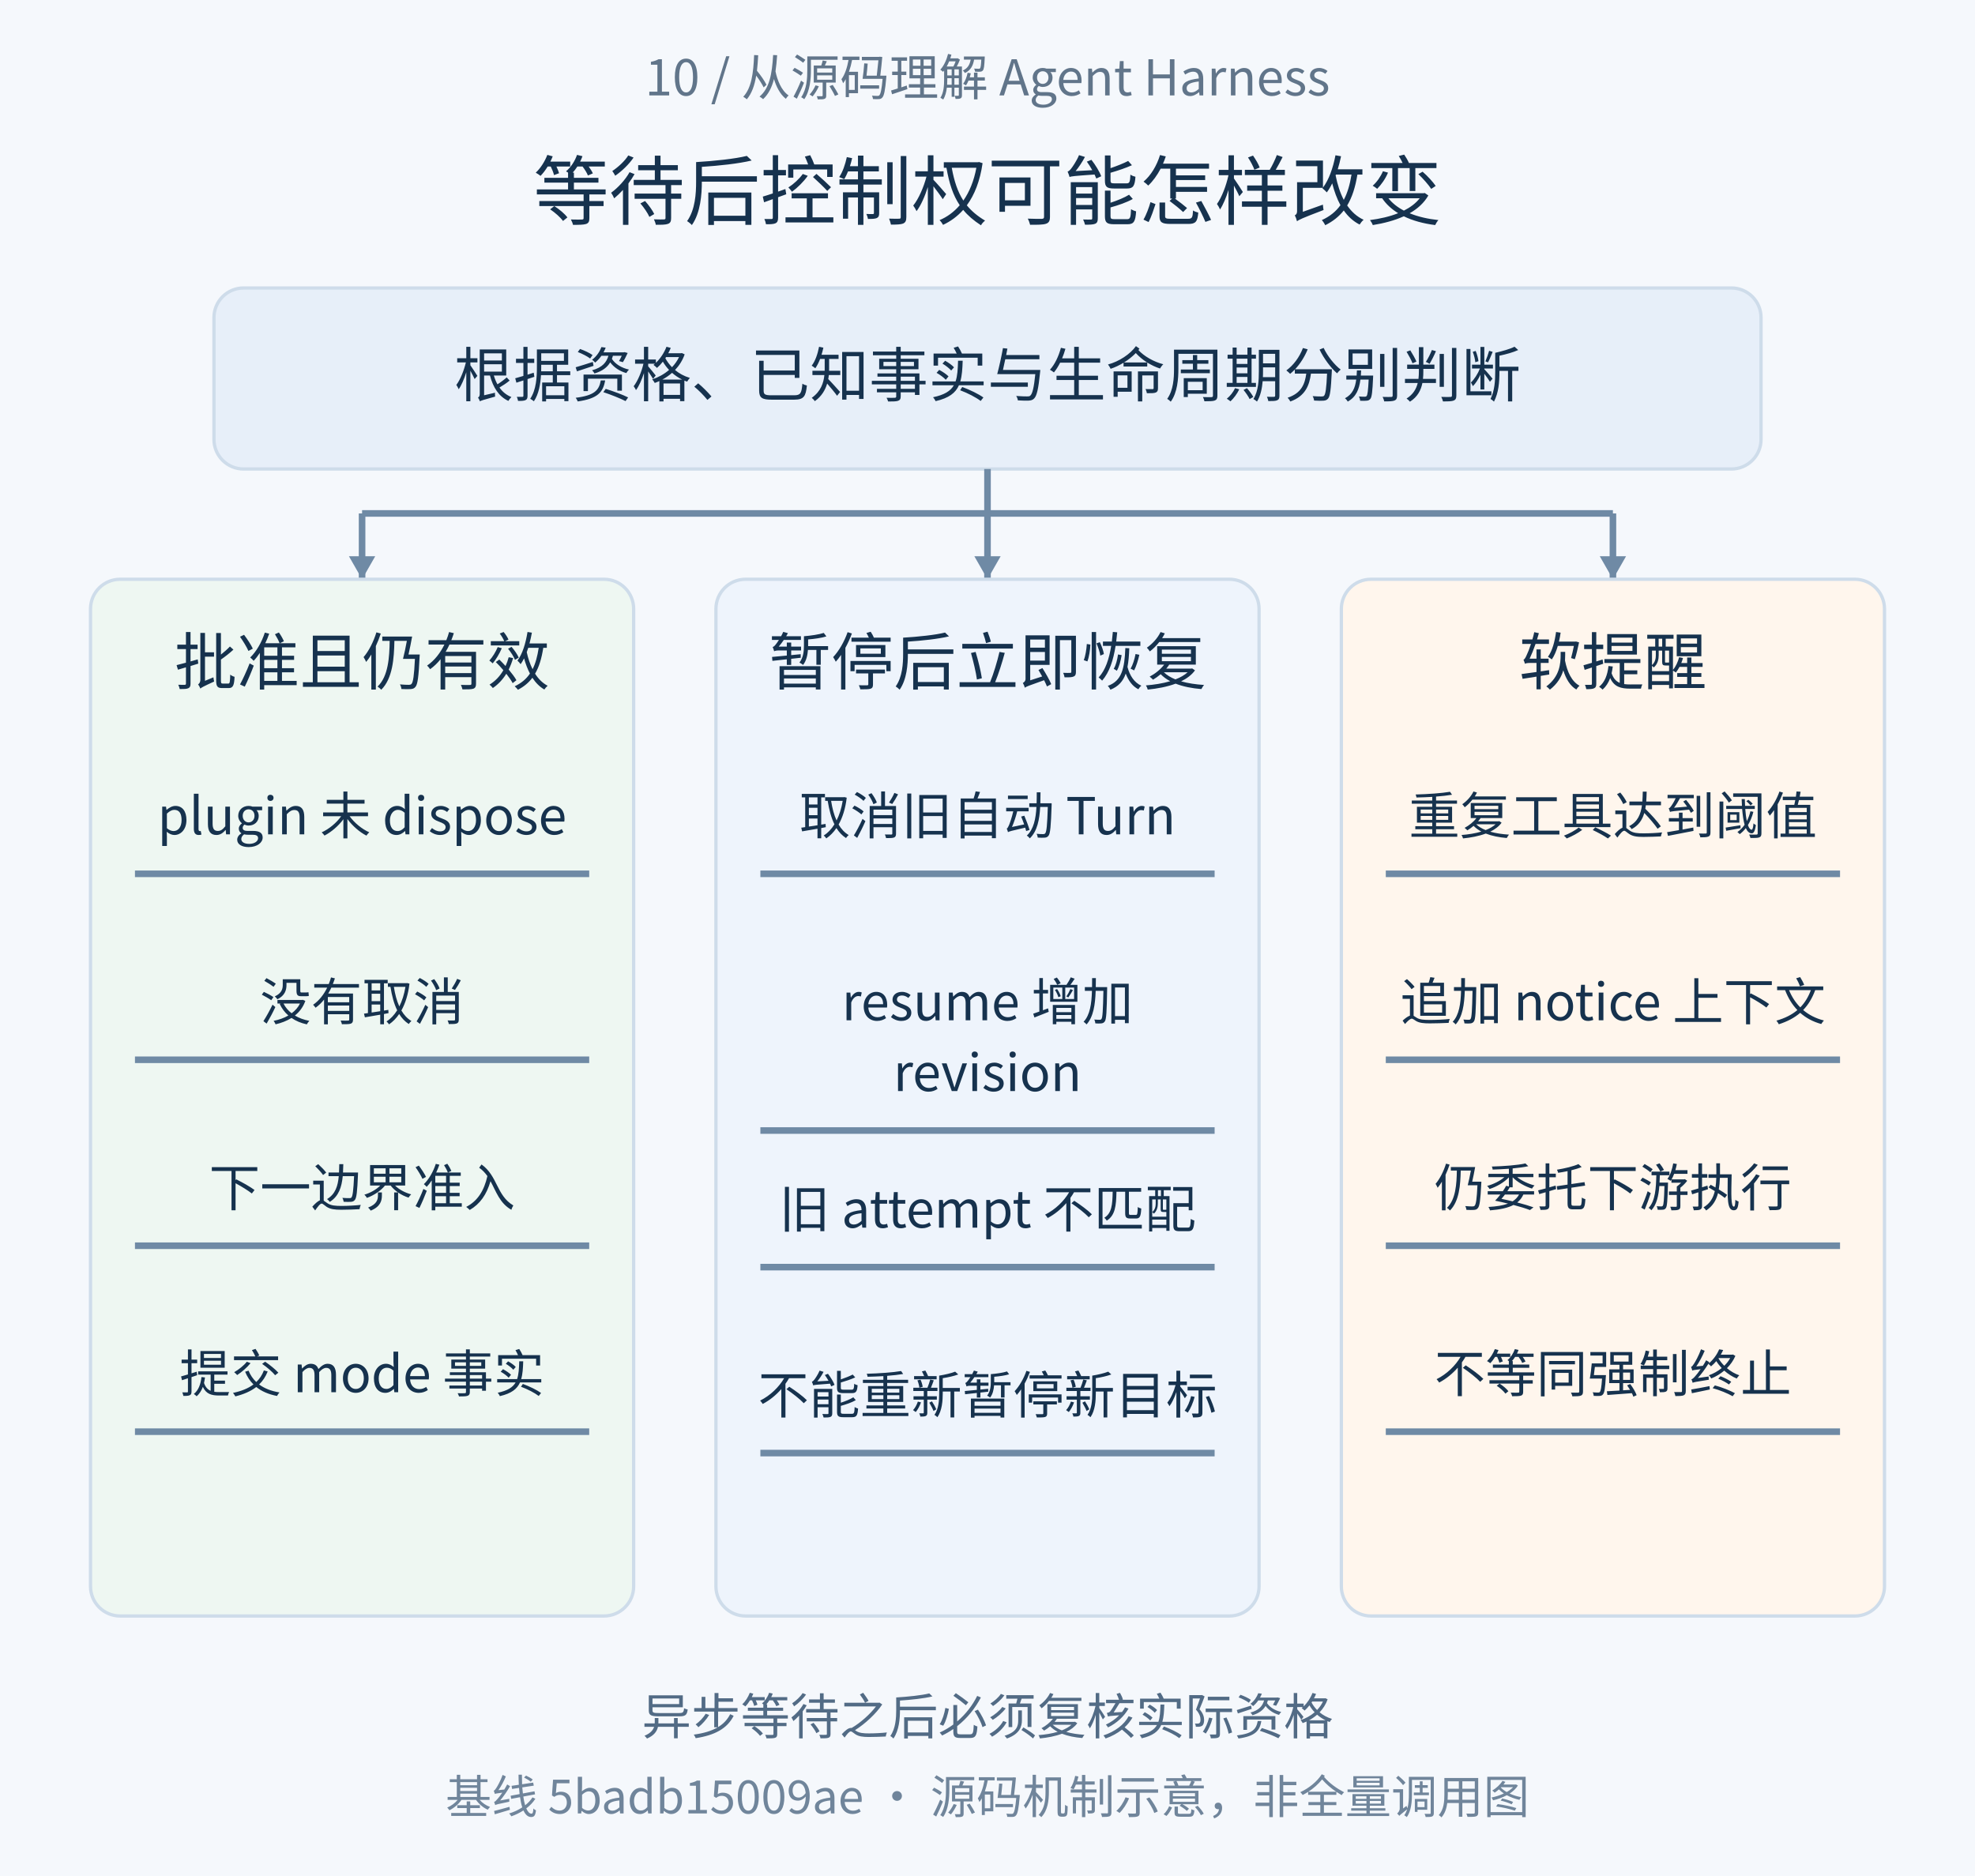
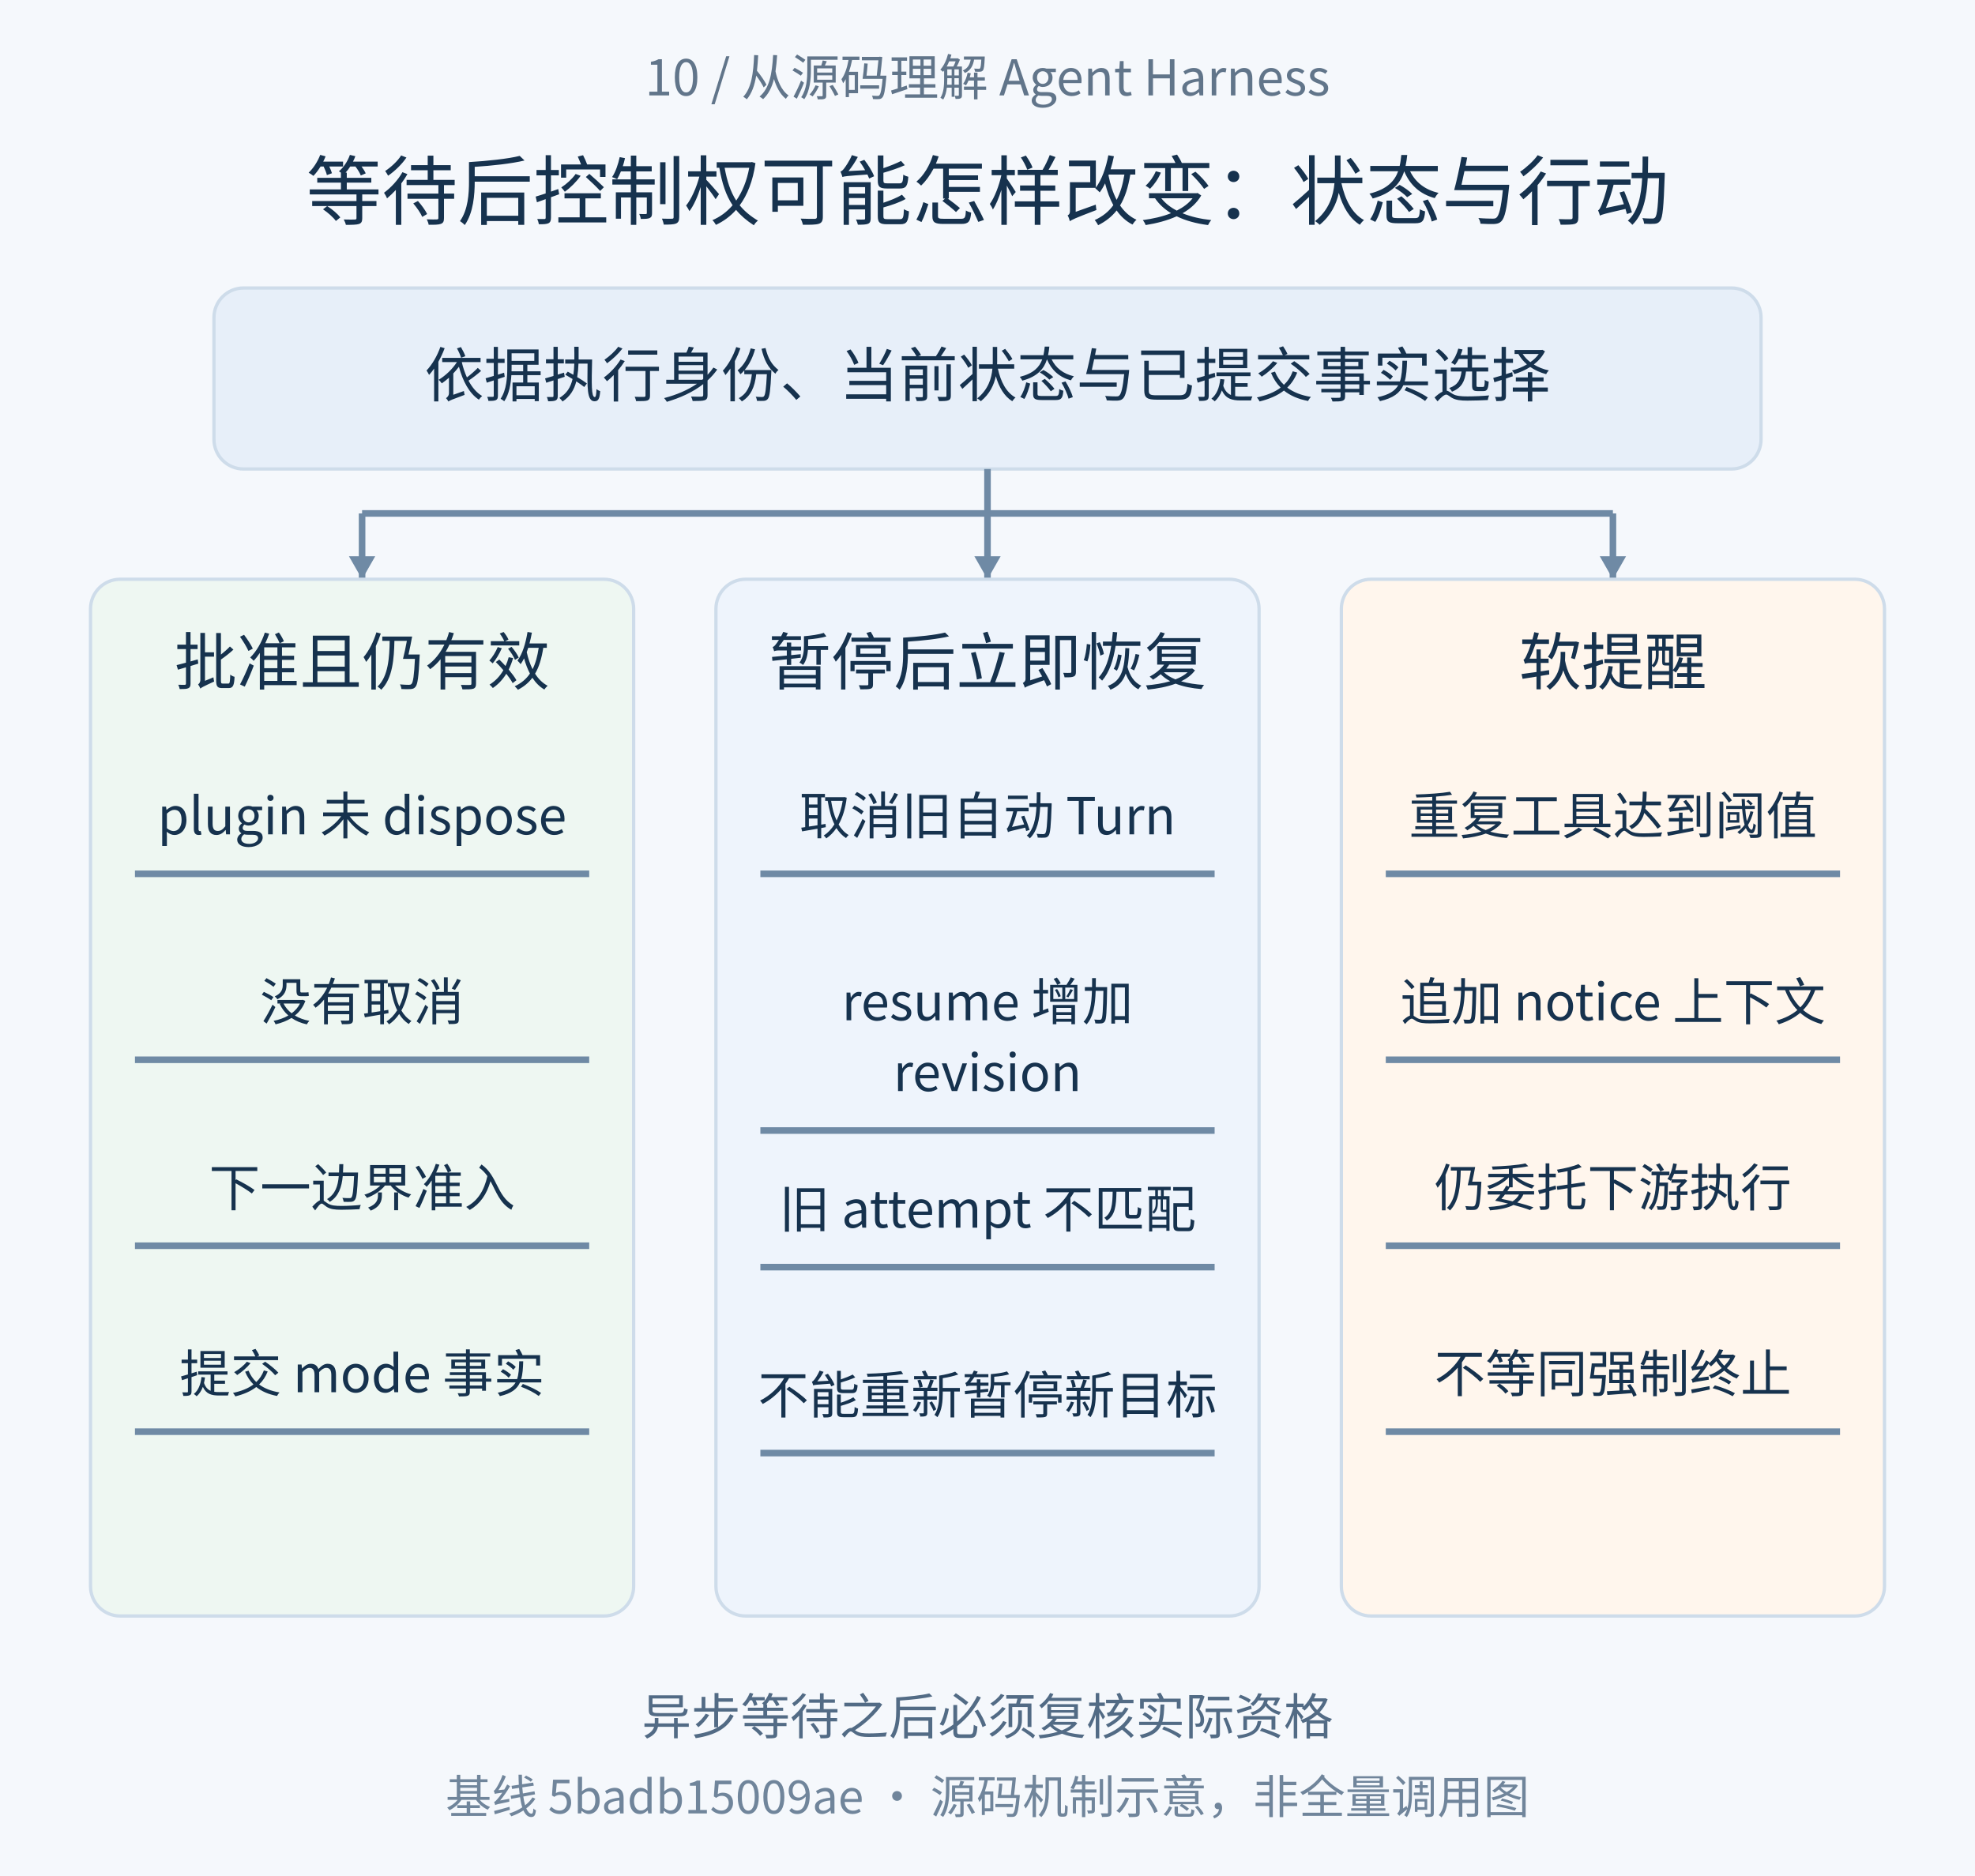
<svg xmlns="http://www.w3.org/2000/svg" width="1200" height="1140" viewBox="0 0 1200 1140">
  <rect width="100%" height="100%" fill="#f5f8fc" />
  <text x="600" y="58" text-anchor="middle" font-family="Heiti SC, PingFang SC, Noto Sans CJK SC, sans-serif" font-size="30" fill="#61758a">10 / 从源码理解 Agent Harness</text>
-   <text x="600" y="133" text-anchor="middle" font-family="Heiti SC, PingFang SC, Noto Sans CJK SC, sans-serif" font-size="46" fill="#16324e">等待后控制权可能怎样改变</text>
+   <text x="600" y="133" text-anchor="middle" font-family="Heiti SC, PingFang SC, Noto Sans CJK SC, sans-serif" font-size="46" fill="#16324e">等待后控制权可能怎样改变：状态与行动</text>
  <rect x="130" y="175" width="940" height="110" rx="18" fill="#e7eff9" stroke="#cedcea" stroke-width="2" />
-   <text x="600" y="241" text-anchor="middle" font-family="Heiti SC, PingFang SC, Noto Sans CJK SC, sans-serif" font-size="36" fill="#16324e">根据资格、已知事实与生命周期分别判断</text>
+   <text x="600" y="241" text-anchor="middle" font-family="Heiti SC, PingFang SC, Noto Sans CJK SC, sans-serif" font-size="36" fill="#16324e">依据执行身份、当前状态与已提交事实选择</text>
  <path d="M600,285 L600,312" fill="none" stroke="#6f8aa5" stroke-width="4" />
  <path d="M220,312 L980,312" fill="none" stroke="#6f8aa5" stroke-width="4" />
  <path d="M220,312 L220,352" fill="none" stroke="#6f8aa5" stroke-width="4" />
  <polygon points="220,352 212,338 228,338" fill="#6f8aa5" />
  <rect x="55" y="352" width="330" height="630" rx="18" fill="#eef7f2" stroke="#cedcea" stroke-width="2" />
  <text x="220" y="416" text-anchor="middle" font-family="Heiti SC, PingFang SC, Noto Sans CJK SC, sans-serif" font-size="38" fill="#16324e">批准且仍有效</text>
  <text x="220" y="507" text-anchor="middle" font-family="Heiti SC, PingFang SC, Noto Sans CJK SC, sans-serif" font-size="31" fill="#16324e">plugin 未 dispose</text>
  <path d="M82,531 L358,531" fill="none" stroke="#6f8aa5" stroke-width="4" />
  <text x="220" y="620" text-anchor="middle" font-family="Heiti SC, PingFang SC, Noto Sans CJK SC, sans-serif" font-size="31" fill="#16324e">没有取消</text>
  <path d="M82,644 L358,644" fill="none" stroke="#6f8aa5" stroke-width="4" />
  <text x="220" y="733" text-anchor="middle" font-family="Heiti SC, PingFang SC, Noto Sans CJK SC, sans-serif" font-size="31" fill="#16324e">下一边界准入</text>
  <path d="M82,757 L358,757" fill="none" stroke="#6f8aa5" stroke-width="4" />
  <text x="220" y="846" text-anchor="middle" font-family="Heiti SC, PingFang SC, Noto Sans CJK SC, sans-serif" font-size="31" fill="#16324e">提交 mode 事实</text>
  <path d="M82,870 L358,870" fill="none" stroke="#6f8aa5" stroke-width="4" />
  <path d="M600,312 L600,352" fill="none" stroke="#6f8aa5" stroke-width="4" />
  <polygon points="600,352 592,338 608,338" fill="#6f8aa5" />
  <rect x="435" y="352" width="330" height="630" rx="18" fill="#eef4fc" stroke="#cedcea" stroke-width="2" />
  <text x="600" y="416" text-anchor="middle" font-family="Heiti SC, PingFang SC, Noto Sans CJK SC, sans-serif" font-size="38" fill="#16324e">暂停后立即恢复</text>
  <text x="600" y="507" text-anchor="middle" font-family="Heiti SC, PingFang SC, Noto Sans CJK SC, sans-serif" font-size="31" fill="#16324e">取消旧自动 Turn</text>
  <path d="M462,531 L738,531" fill="none" stroke="#6f8aa5" stroke-width="4" />
  <text x="600" y="620" text-anchor="middle" font-family="Heiti SC, PingFang SC, Noto Sans CJK SC, sans-serif" font-size="31" fill="#16324e">resume 增加</text>
  <text x="600" y="663" text-anchor="middle" font-family="Heiti SC, PingFang SC, Noto Sans CJK SC, sans-serif" font-size="31" fill="#16324e">revision</text>
  <path d="M462,687 L738,687" fill="none" stroke="#6f8aa5" stroke-width="4" />
  <text x="600" y="746" text-anchor="middle" font-family="Heiti SC, PingFang SC, Noto Sans CJK SC, sans-serif" font-size="31" fill="#16324e">旧 attempt 不匹配</text>
  <path d="M462,770 L738,770" fill="none" stroke="#6f8aa5" stroke-width="4" />
  <text x="600" y="859" text-anchor="middle" font-family="Heiti SC, PingFang SC, Noto Sans CJK SC, sans-serif" font-size="31" fill="#16324e">不能重新暂停新目标</text>
  <path d="M462,883 L738,883" fill="none" stroke="#6f8aa5" stroke-width="4" />
  <path d="M980,312 L980,352" fill="none" stroke="#6f8aa5" stroke-width="4" />
  <polygon points="980,352 972,338 988,338" fill="#6f8aa5" />
  <rect x="815" y="352" width="330" height="630" rx="18" fill="#fff6ed" stroke="#cedcea" stroke-width="2" />
  <text x="980" y="416" text-anchor="middle" font-family="Heiti SC, PingFang SC, Noto Sans CJK SC, sans-serif" font-size="38" fill="#16324e">软提醒</text>
  <text x="980" y="507" text-anchor="middle" font-family="Heiti SC, PingFang SC, Noto Sans CJK SC, sans-serif" font-size="31" fill="#16324e">重复工具达到阈值</text>
  <path d="M842,531 L1118,531" fill="none" stroke="#6f8aa5" stroke-width="4" />
  <text x="980" y="620" text-anchor="middle" font-family="Heiti SC, PingFang SC, Noto Sans CJK SC, sans-serif" font-size="31" fill="#16324e">追加 notice 上下文</text>
  <path d="M842,644 L1118,644" fill="none" stroke="#6f8aa5" stroke-width="4" />
  <text x="980" y="733" text-anchor="middle" font-family="Heiti SC, PingFang SC, Noto Sans CJK SC, sans-serif" font-size="31" fill="#16324e">仍委托下游执行</text>
  <path d="M842,757 L1118,757" fill="none" stroke="#6f8aa5" stroke-width="4" />
  <text x="980" y="846" text-anchor="middle" font-family="Heiti SC, PingFang SC, Noto Sans CJK SC, sans-serif" font-size="31" fill="#16324e">不等同强制终止</text>
  <path d="M842,870 L1118,870" fill="none" stroke="#6f8aa5" stroke-width="4" />
  <text x="600" y="1054" text-anchor="middle" font-family="Heiti SC, PingFang SC, Noto Sans CJK SC, sans-serif" font-size="30" fill="#526b85">异步等待之后必须复核实际资格</text>
  <text x="600" y="1102" text-anchor="middle" font-family="Heiti SC, PingFang SC, Noto Sans CJK SC, sans-serif" font-size="28" fill="#70859b">基线 5badb15009ae · 源码机制示意，非全量调用图</text>
</svg>
